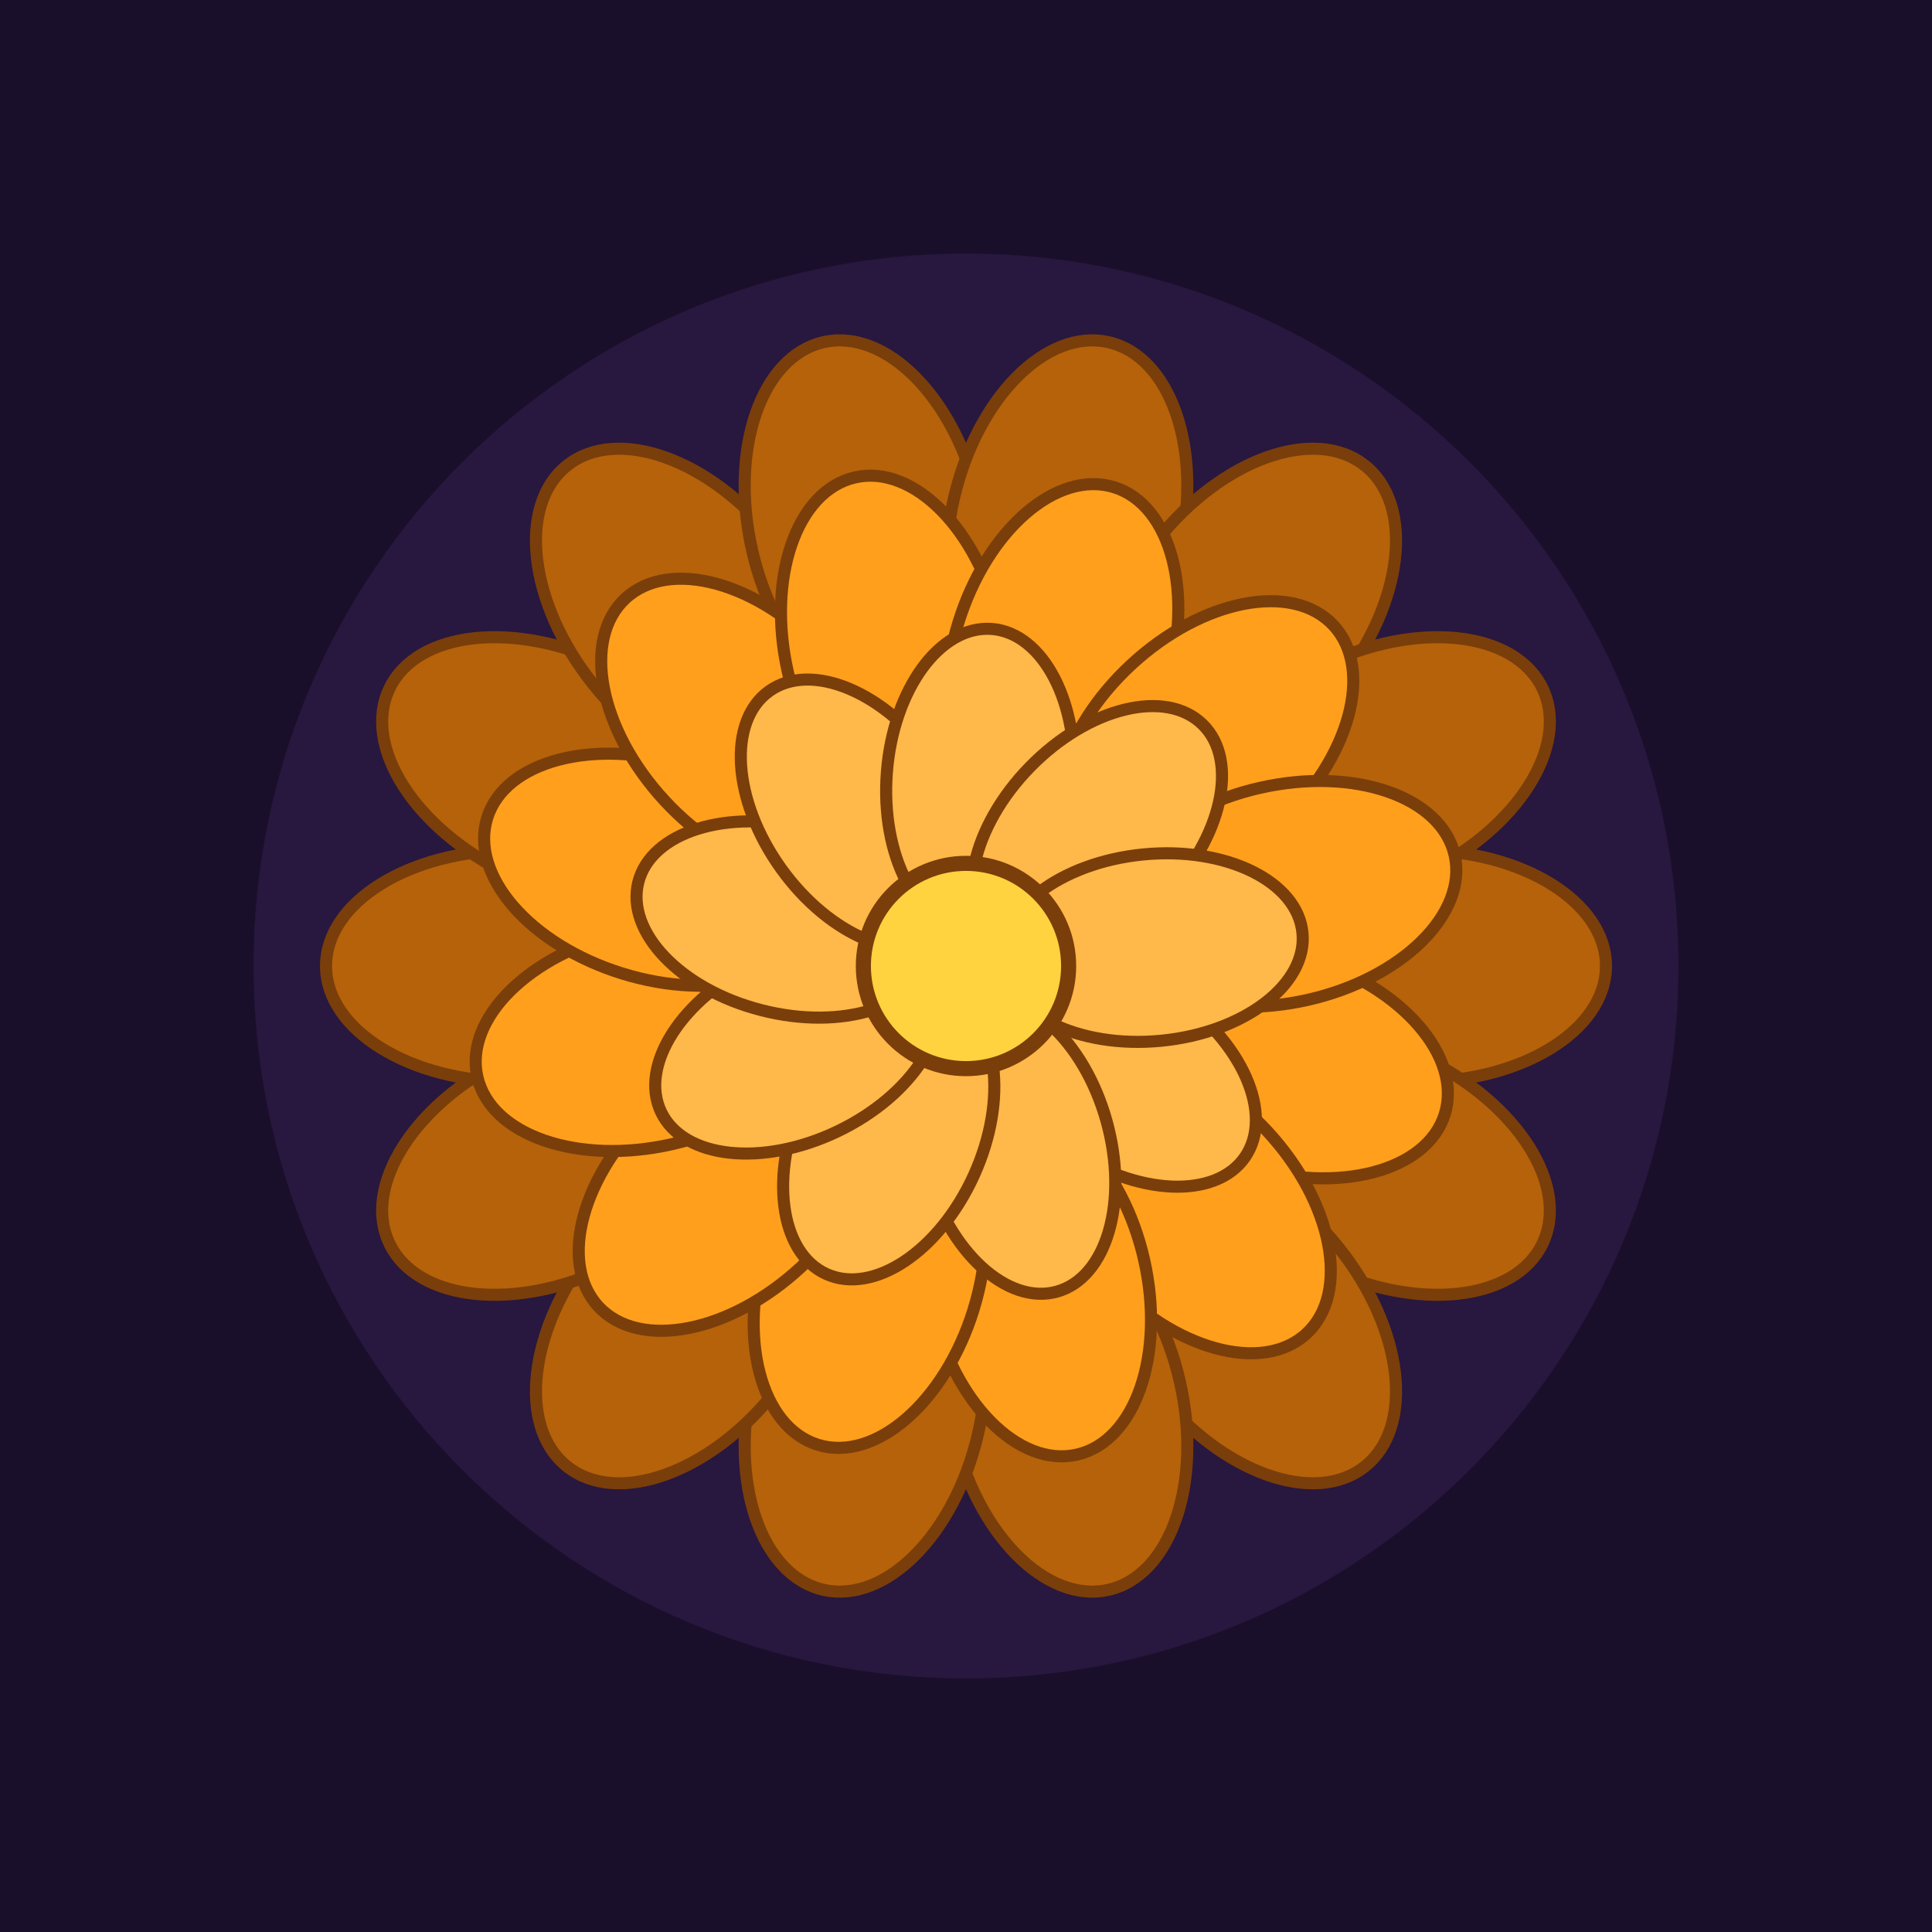
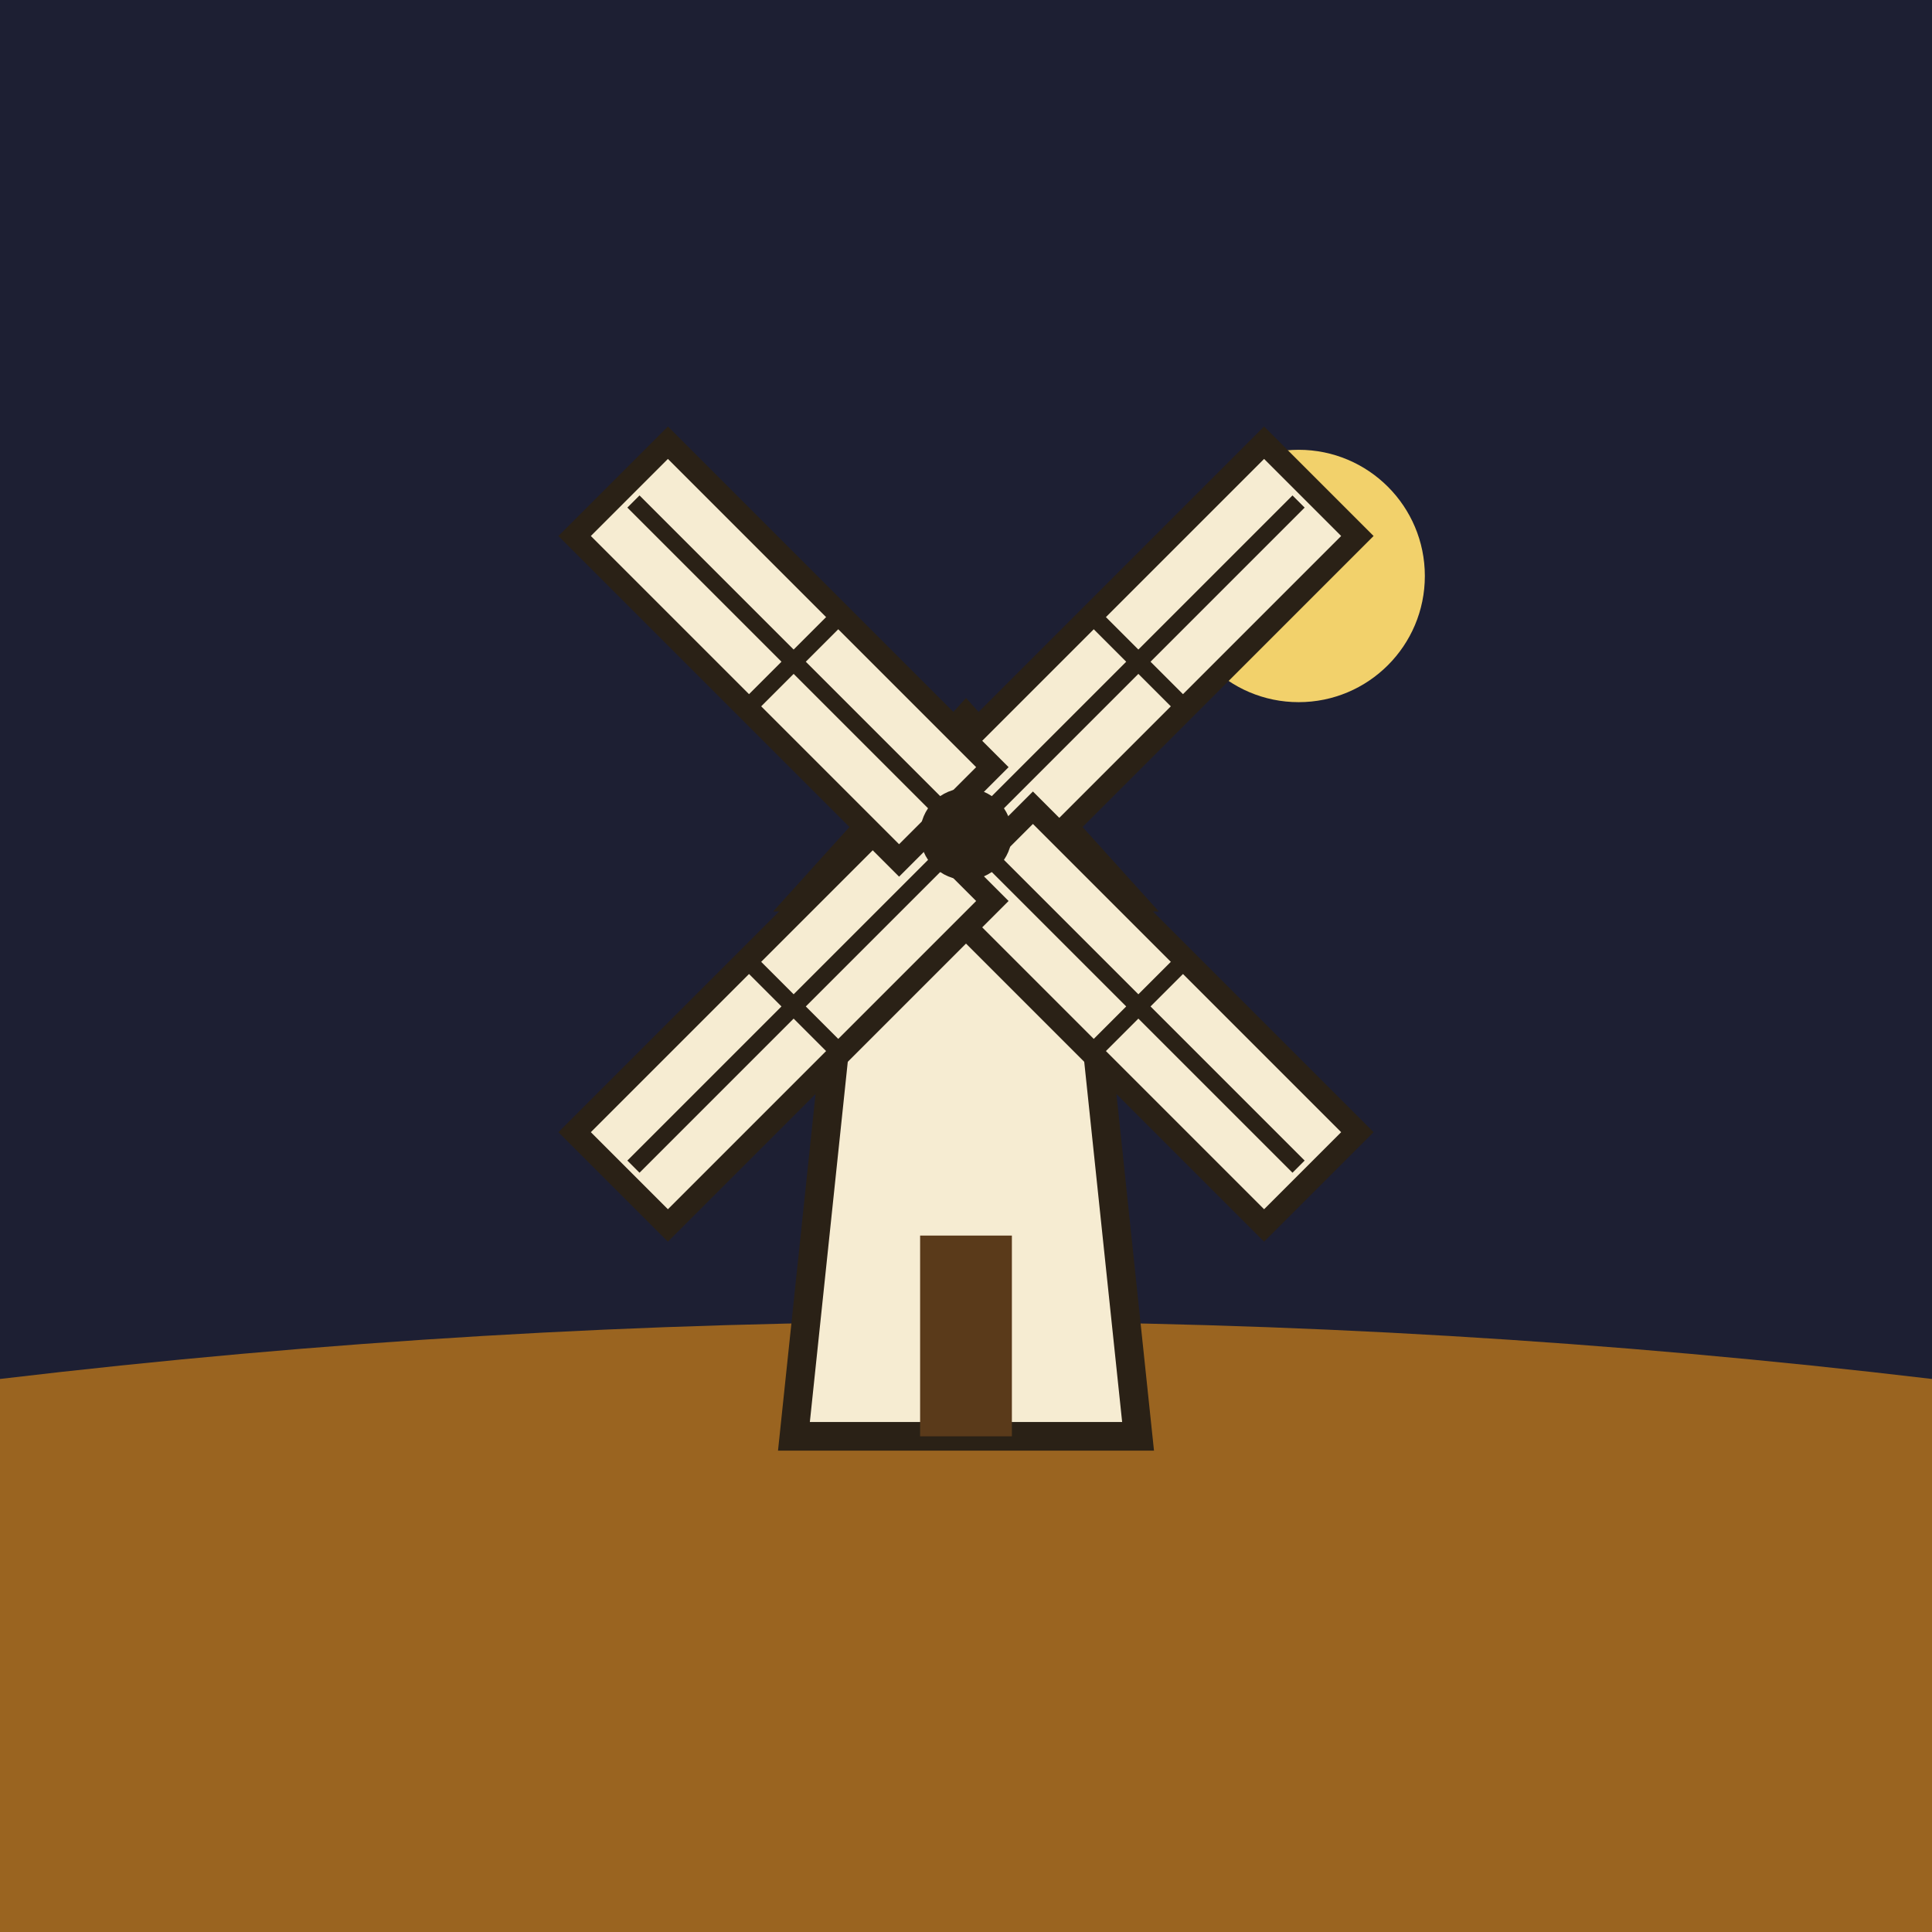
- <svg xmlns="http://www.w3.org/2000/svg" viewBox="-64 -64 640 640">
-   <rect width="512" height="512" fill="#1a0f2b" />
-   <rect x="-64" y="-64" width="640" height="640" fill="#1a0f2b" />
-   <circle cx="256" cy="256" r="236" fill="#28173f" />
-   <ellipse cx="406.0" cy="256.0" rx="62" ry="38.4" transform="rotate(0.0 406.0 256.0)" fill="#b5620a" stroke="#7a3e0a" stroke-width="4" />
-   <ellipse cx="391.1" cy="321.1" rx="62" ry="38.4" transform="rotate(25.7 391.1 321.1)" fill="#b5620a" stroke="#7a3e0a" stroke-width="4" />
-   <ellipse cx="349.5" cy="373.3" rx="62" ry="38.4" transform="rotate(51.4 349.5 373.3)" fill="#b5620a" stroke="#7a3e0a" stroke-width="4" />
-   <ellipse cx="289.4" cy="402.2" rx="62" ry="38.4" transform="rotate(77.1 289.4 402.2)" fill="#b5620a" stroke="#7a3e0a" stroke-width="4" />
-   <ellipse cx="222.6" cy="402.2" rx="62" ry="38.4" transform="rotate(102.9 222.6 402.2)" fill="#b5620a" stroke="#7a3e0a" stroke-width="4" />
-   <ellipse cx="162.5" cy="373.3" rx="62" ry="38.4" transform="rotate(128.6 162.5 373.3)" fill="#b5620a" stroke="#7a3e0a" stroke-width="4" />
-   <ellipse cx="120.9" cy="321.1" rx="62" ry="38.4" transform="rotate(154.3 120.9 321.1)" fill="#b5620a" stroke="#7a3e0a" stroke-width="4" />
-   <ellipse cx="106.0" cy="256.0" rx="62" ry="38.4" transform="rotate(180.0 106.0 256.0)" fill="#b5620a" stroke="#7a3e0a" stroke-width="4" />
-   <ellipse cx="120.9" cy="190.9" rx="62" ry="38.4" transform="rotate(205.7 120.9 190.9)" fill="#b5620a" stroke="#7a3e0a" stroke-width="4" />
-   <ellipse cx="162.5" cy="138.7" rx="62" ry="38.4" transform="rotate(231.4 162.5 138.7)" fill="#b5620a" stroke="#7a3e0a" stroke-width="4" />
-   <ellipse cx="222.6" cy="109.8" rx="62" ry="38.4" transform="rotate(257.1 222.6 109.8)" fill="#b5620a" stroke="#7a3e0a" stroke-width="4" />
-   <ellipse cx="289.4" cy="109.8" rx="62" ry="38.4" transform="rotate(282.9 289.4 109.8)" fill="#b5620a" stroke="#7a3e0a" stroke-width="4" />
-   <ellipse cx="349.5" cy="138.7" rx="62" ry="38.4" transform="rotate(308.6 349.5 138.7)" fill="#b5620a" stroke="#7a3e0a" stroke-width="4" />
-   <ellipse cx="391.1" cy="190.9" rx="62" ry="38.4" transform="rotate(334.3 391.1 190.9)" fill="#b5620a" stroke="#7a3e0a" stroke-width="4" />
-   <ellipse cx="359.2" cy="287.9" rx="58" ry="36.0" transform="rotate(17.2 359.2 287.9)" fill="#ff9f1c" stroke="#7a3e0a" stroke-width="4" />
-   <ellipse cx="329.4" cy="335.2" rx="58" ry="36.0" transform="rotate(47.2 329.4 335.2)" fill="#ff9f1c" stroke="#7a3e0a" stroke-width="4" />
-   <ellipse cx="279.9" cy="361.3" rx="58" ry="36.0" transform="rotate(77.2 279.9 361.3)" fill="#ff9f1c" stroke="#7a3e0a" stroke-width="4" />
-   <ellipse cx="224.1" cy="359.2" rx="58" ry="36.0" transform="rotate(107.2 224.1 359.2)" fill="#ff9f1c" stroke="#7a3e0a" stroke-width="4" />
-   <ellipse cx="176.8" cy="329.4" rx="58" ry="36.0" transform="rotate(137.2 176.8 329.4)" fill="#ff9f1c" stroke="#7a3e0a" stroke-width="4" />
-   <ellipse cx="150.7" cy="279.9" rx="58" ry="36.0" transform="rotate(167.2 150.7 279.9)" fill="#ff9f1c" stroke="#7a3e0a" stroke-width="4" />
-   <ellipse cx="152.8" cy="224.1" rx="58" ry="36.0" transform="rotate(197.2 152.8 224.1)" fill="#ff9f1c" stroke="#7a3e0a" stroke-width="4" />
-   <ellipse cx="182.6" cy="176.8" rx="58" ry="36.0" transform="rotate(227.2 182.6 176.8)" fill="#ff9f1c" stroke="#7a3e0a" stroke-width="4" />
-   <ellipse cx="232.1" cy="150.7" rx="58" ry="36.0" transform="rotate(257.2 232.1 150.7)" fill="#ff9f1c" stroke="#7a3e0a" stroke-width="4" />
-   <ellipse cx="287.9" cy="152.8" rx="58" ry="36.0" transform="rotate(287.2 287.9 152.8)" fill="#ff9f1c" stroke="#7a3e0a" stroke-width="4" />
-   <ellipse cx="335.2" cy="182.6" rx="58" ry="36.0" transform="rotate(317.2 335.2 182.6)" fill="#ff9f1c" stroke="#7a3e0a" stroke-width="4" />
-   <ellipse cx="361.3" cy="232.1" rx="58" ry="36.0" transform="rotate(347.2 361.3 232.1)" fill="#ff9f1c" stroke="#7a3e0a" stroke-width="4" />
-   <ellipse cx="307.2" cy="291.0" rx="50" ry="31.0" transform="rotate(34.4 307.2 291.0)" fill="#ffb84a" stroke="#7a3e0a" stroke-width="4" />
-   <ellipse cx="272.7" cy="315.7" rx="50" ry="31.0" transform="rotate(74.4 272.7 315.7)" fill="#ffb84a" stroke="#7a3e0a" stroke-width="4" />
-   <ellipse cx="230.4" cy="312.5" rx="50" ry="31.0" transform="rotate(114.4 230.4 312.5)" fill="#ffb84a" stroke="#7a3e0a" stroke-width="4" />
-   <ellipse cx="200.1" cy="282.8" rx="50" ry="31.0" transform="rotate(154.4 200.1 282.8)" fill="#ffb84a" stroke="#7a3e0a" stroke-width="4" />
-   <ellipse cx="195.9" cy="240.6" rx="50" ry="31.0" transform="rotate(194.4 195.9 240.6)" fill="#ffb84a" stroke="#7a3e0a" stroke-width="4" />
-   <ellipse cx="219.9" cy="205.6" rx="50" ry="31.0" transform="rotate(234.4 219.9 205.6)" fill="#ffb84a" stroke="#7a3e0a" stroke-width="4" />
-   <ellipse cx="260.7" cy="194.2" rx="50" ry="31.0" transform="rotate(274.4 260.7 194.2)" fill="#ffb84a" stroke="#7a3e0a" stroke-width="4" />
-   <ellipse cx="299.4" cy="211.7" rx="50" ry="31.0" transform="rotate(314.4 299.4 211.7)" fill="#ffb84a" stroke="#7a3e0a" stroke-width="4" />
-   <ellipse cx="317.7" cy="249.9" rx="50" ry="31.0" transform="rotate(354.4 317.7 249.9)" fill="#ffb84a" stroke="#7a3e0a" stroke-width="4" />
-   <circle cx="256" cy="256" r="34" fill="#ffd23f" stroke="#7a3e0a" stroke-width="5" />
+ <svg xmlns="http://www.w3.org/2000/svg" viewBox="0 0 512 512">
+   <rect width="512" height="512" rx="0" fill="#1d1f33" />
+   <circle cx="344.16" cy="152.64" r="33.44" fill="#f2d16b" />
+   <path d="M0 365.44Q256 335.04 512 365.44V512H0z" fill="#9a6420" />
+   <g transform="translate(61.44 61.44) scale(0.76)">
+     <path d="M196 420l20-190h80l20 190z" fill="#f6ecd2" stroke="#2a2116" stroke-width="10" />
+     <path d="M200 232l56-62 56 62z" fill="#8a5a2b" stroke="#2a2116" stroke-width="10" />
+     <rect x="240" y="350" width="32" height="70" fill="#5a3a1a" />
+     <g transform="rotate(45 256 210)">
+       <rect x="233.0" y="40" width="46" height="160" fill="#f6ecd2" stroke="#2a2116" stroke-width="8" />
+       <path d="M256 46V198M233.0 125.0H279.0" stroke="#2a2116" stroke-width="6" />
+     </g>
+     <g transform="rotate(135 256 210)">
+       <rect x="233.0" y="40" width="46" height="160" fill="#f6ecd2" stroke="#2a2116" stroke-width="8" />
+       <path d="M256 46V198M233.0 125.0H279.0" stroke="#2a2116" stroke-width="6" />
+     </g>
+     <g transform="rotate(225 256 210)">
+       <rect x="233.0" y="40" width="46" height="160" fill="#f6ecd2" stroke="#2a2116" stroke-width="8" />
+       <path d="M256 46V198M233.0 125.0H279.0" stroke="#2a2116" stroke-width="6" />
+     </g>
+     <g transform="rotate(315 256 210)">
+       <rect x="233.0" y="40" width="46" height="160" fill="#f6ecd2" stroke="#2a2116" stroke-width="8" />
+       <path d="M256 46V198M233.0 125.0H279.0" stroke="#2a2116" stroke-width="6" />
+     </g>
+     <circle cx="256" cy="210" r="16" fill="#2a2116" />
+   </g>
</svg>
